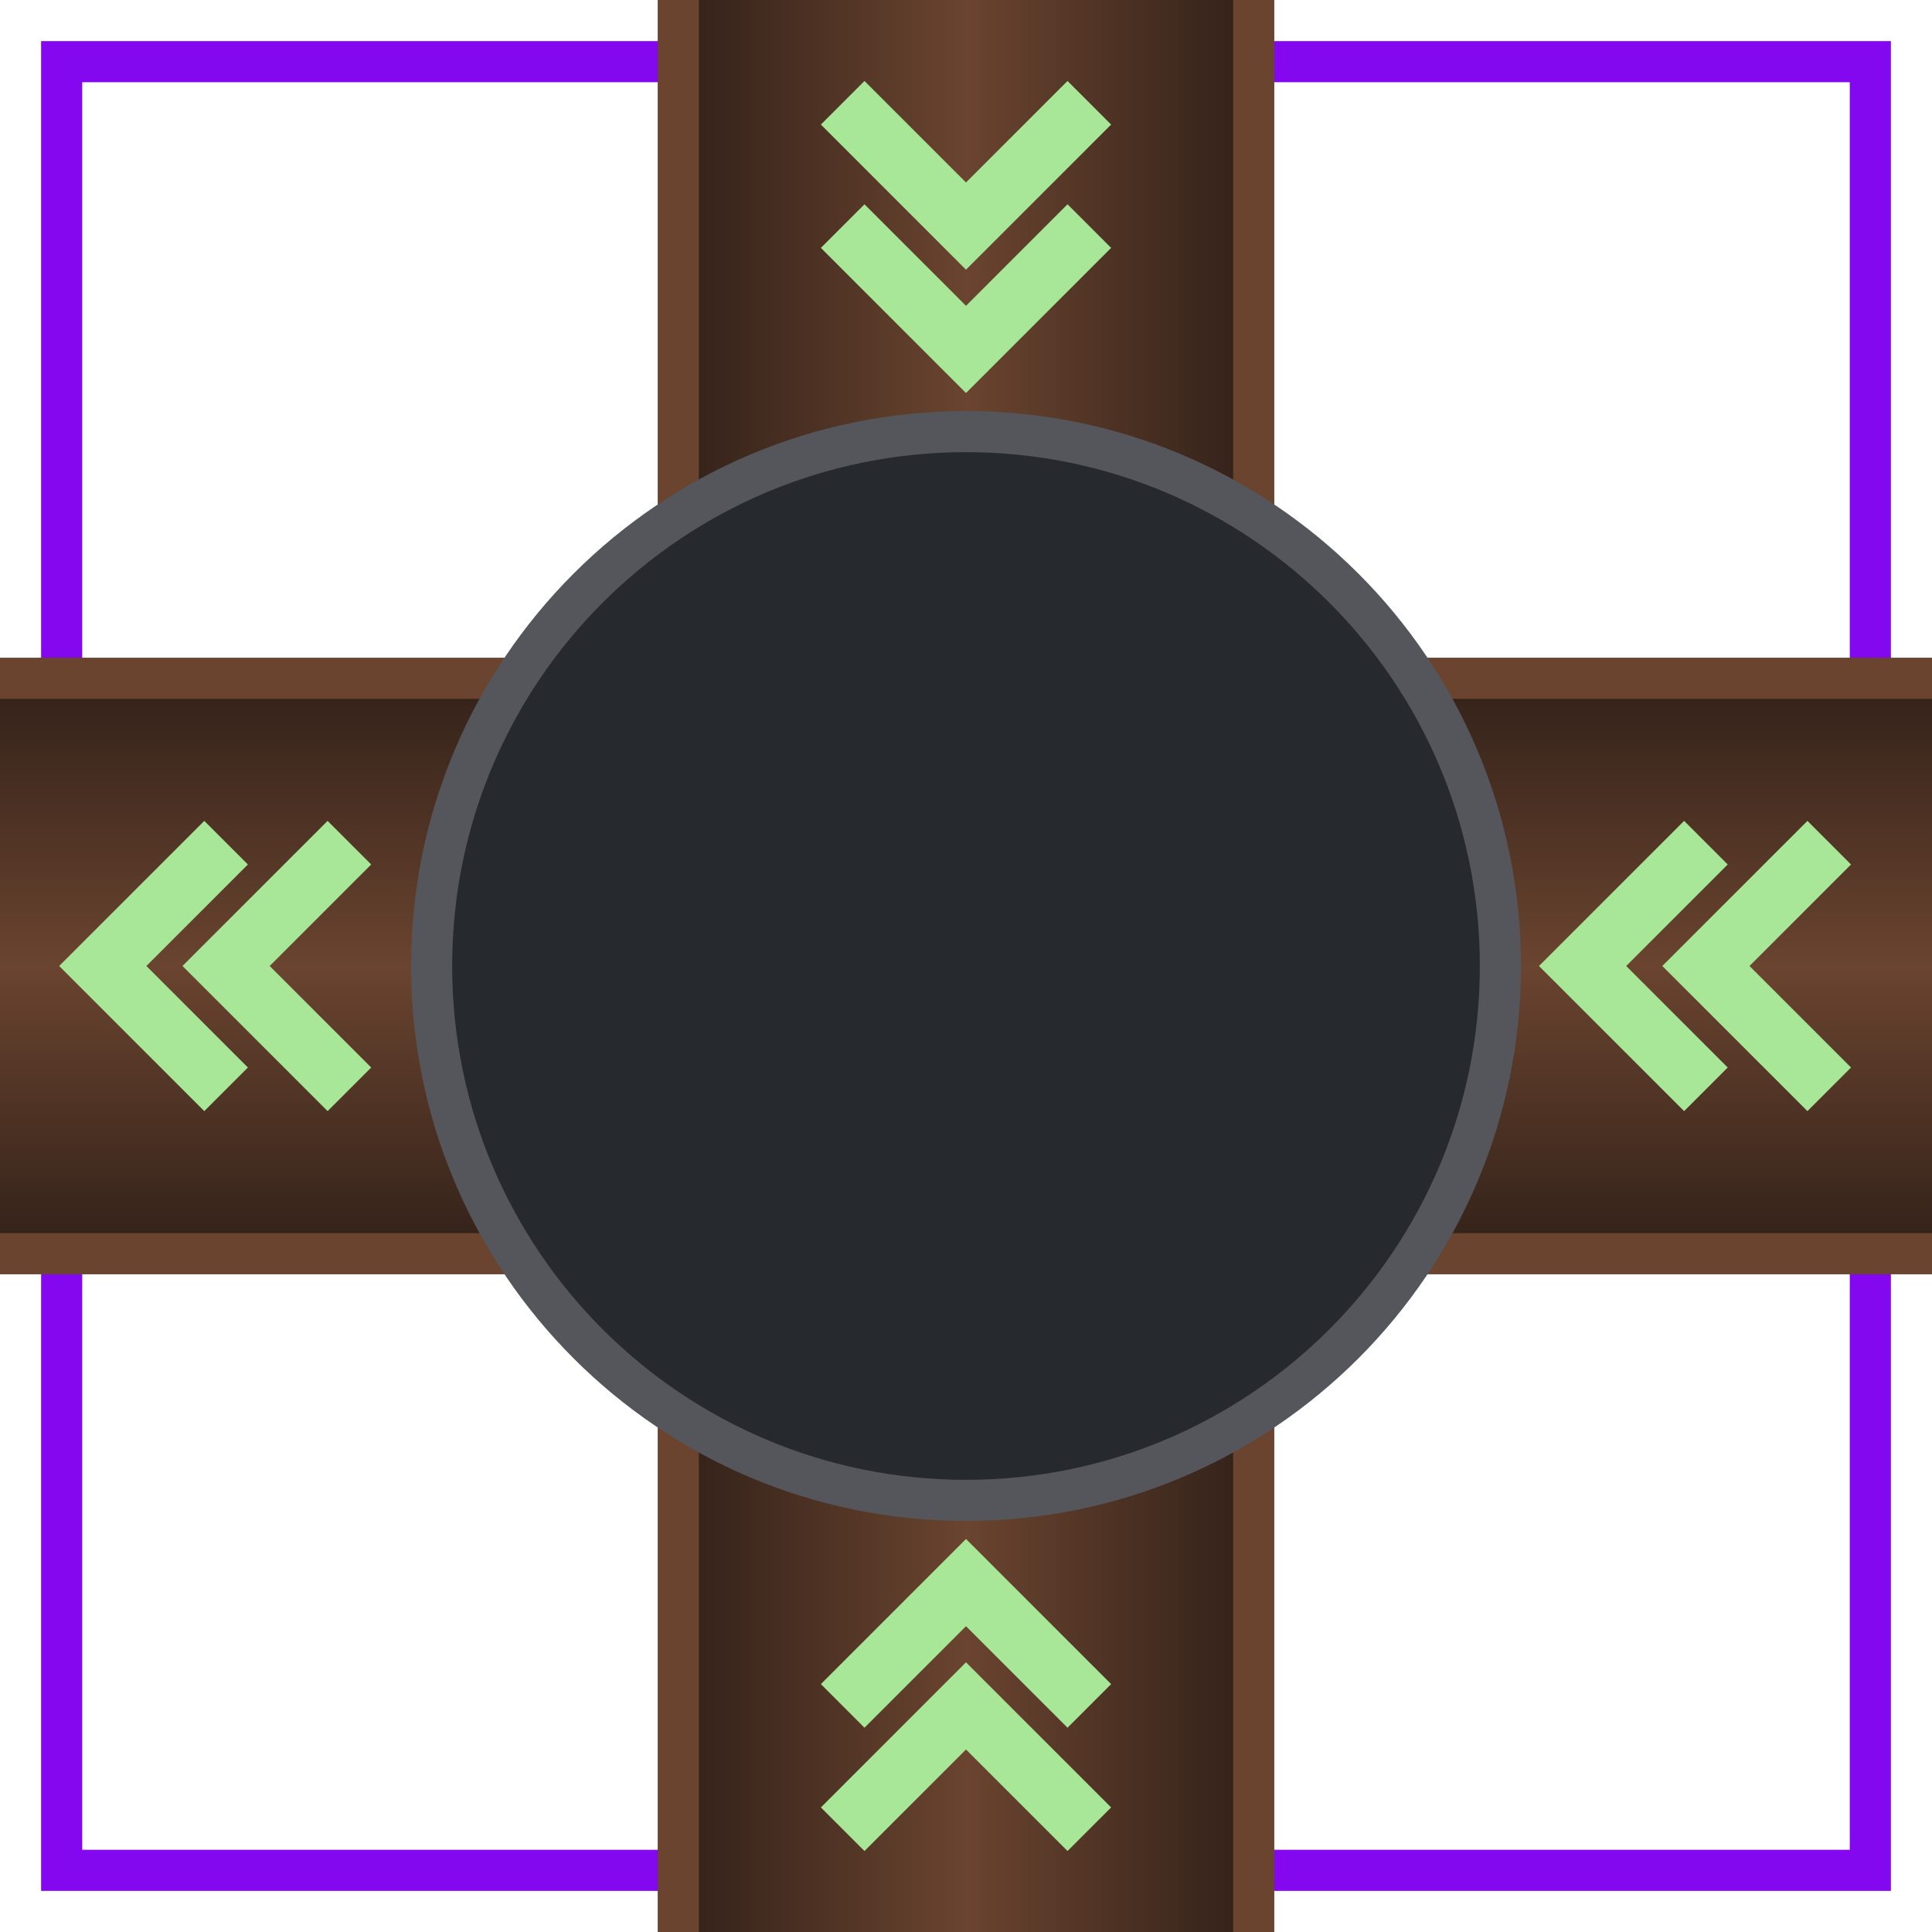
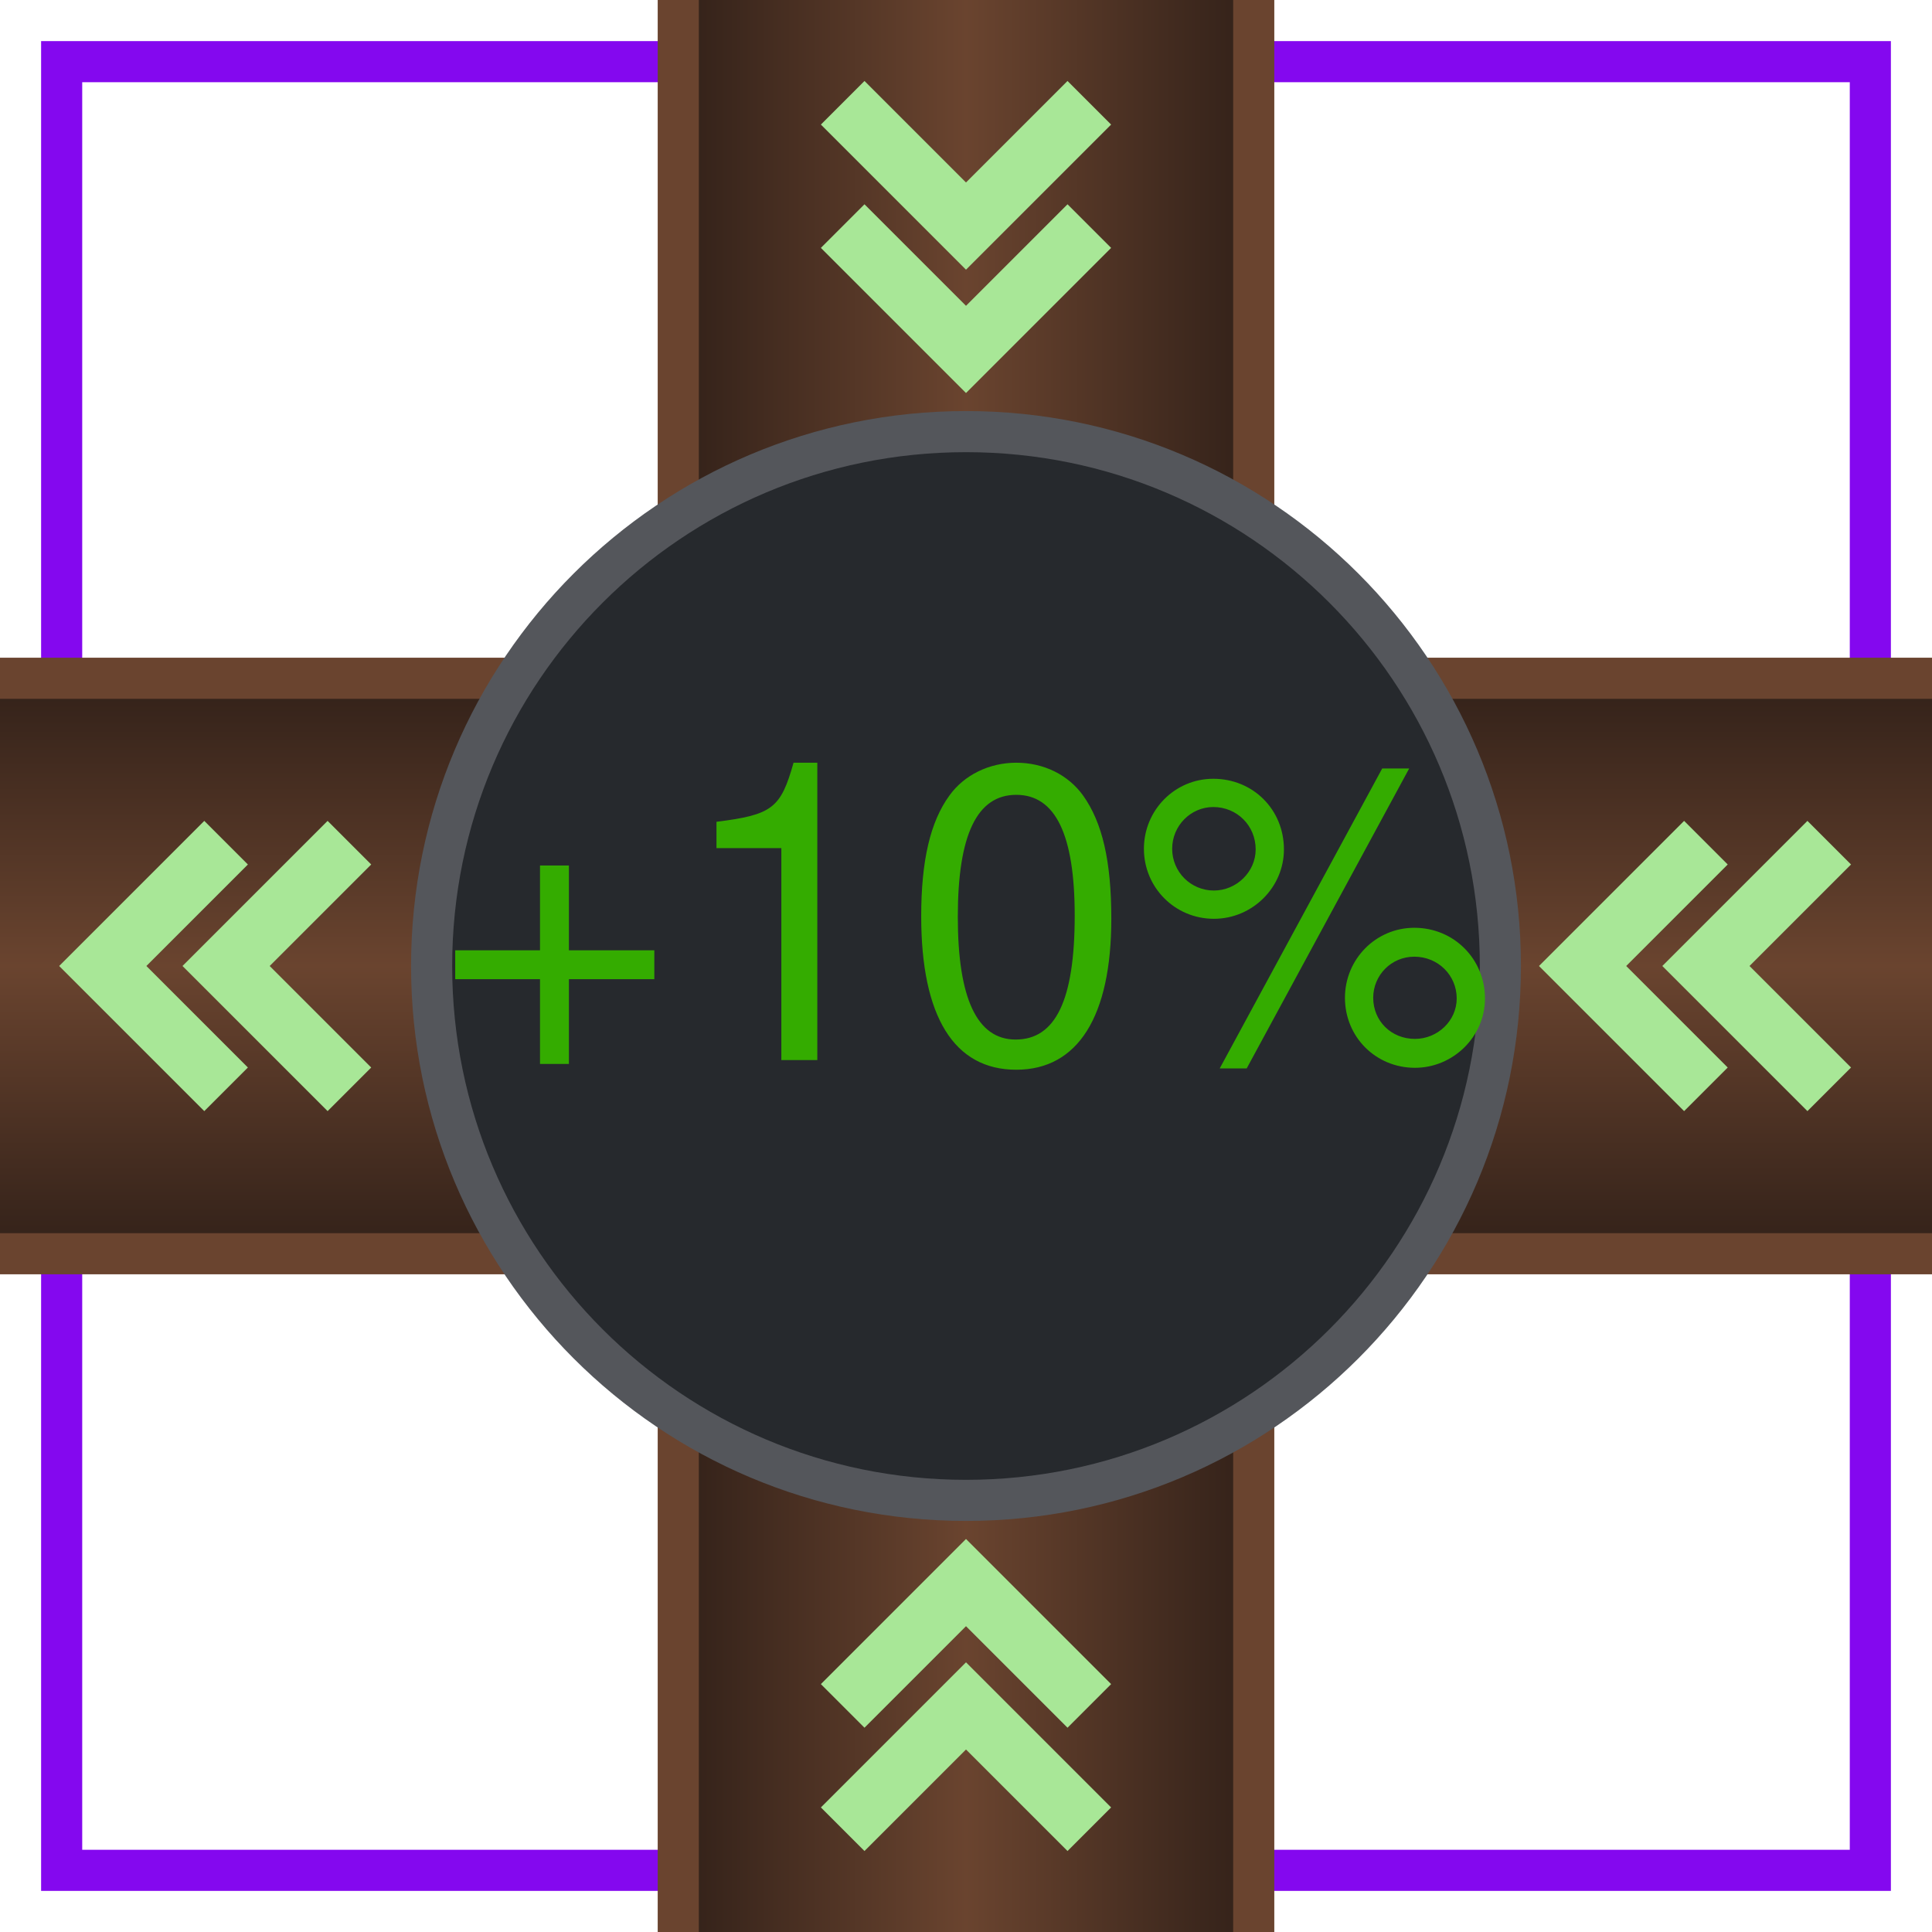
<svg xmlns="http://www.w3.org/2000/svg" viewBox="0 0 47 47" width="64" height="64">
  <defs>
    <linearGradient id="pipeGrad" x1="0" x2="0" y1="0" y2="1">
      <stop offset="0%" stop-color="#322119" />
      <stop offset="50%" stop-color="#6a442f" />
      <stop offset="100%" stop-color="#322119" />
    </linearGradient>
  </defs>
  <rect x="1.5" y="1.5" width="44" height="44" fill="none" stroke="#8408EF" />
  <g transform="rotate(180 23.5 23.5)">
    <rect x="23.5" y="16.5" width="24" height="14" fill="url(#pipeGrad)" stroke="#6a442f" />
    <path d="m0 0 3 3 -3 3 m3 -6 3 3 -3 3" fill="none" stroke="#a8e797" stroke-width="1.5" transform="translate(38.5 20.5)" />
  </g>
  <g transform="rotate(270 23.5 23.5)">
    <rect x="23.5" y="16.5" width="24" height="14" fill="url(#pipeGrad)" stroke="#6a442f" />
    <path d="m0 0 3 3 -3 3 m3 -6 3 3 -3 3" fill="none" stroke="#a8e797" stroke-width="1.5" transform="translate(38.5 20.5) scale(-1 1) translate(-6 0)" />
  </g>
  <g transform="">
    <rect x="23.5" y="16.5" width="24" height="14" fill="url(#pipeGrad)" stroke="#6a442f" />
    <path d="m0 0 3 3 -3 3 m3 -6 3 3 -3 3" fill="none" stroke="#a8e797" stroke-width="1.5" transform="translate(38.5 20.5) scale(-1 1) translate(-6 0)" />
  </g>
  <g transform="rotate(90 23.5 23.5)">
    <rect x="23.5" y="16.5" width="24" height="14" fill="url(#pipeGrad)" stroke="#6a442f" />
    <path d="m0 0 3 3 -3 3 m3 -6 3 3 -3 3" fill="none" stroke="#a8e797" stroke-width="1.5" transform="translate(38.5 20.5) scale(-1 1) translate(-6 0)" />
  </g>
  <circle cx="23.5" cy="23.5" r="13" fill="#26292d" stroke="#54565b" />
+   <text x="50%" y="50%" fill="#34AC00" text-shadow="#000 1px 1px" text-anchor="middle" dominant-baseline="central" font-size="10" user-select="none" font-family="Helvetica">+10%</text>
</svg>
